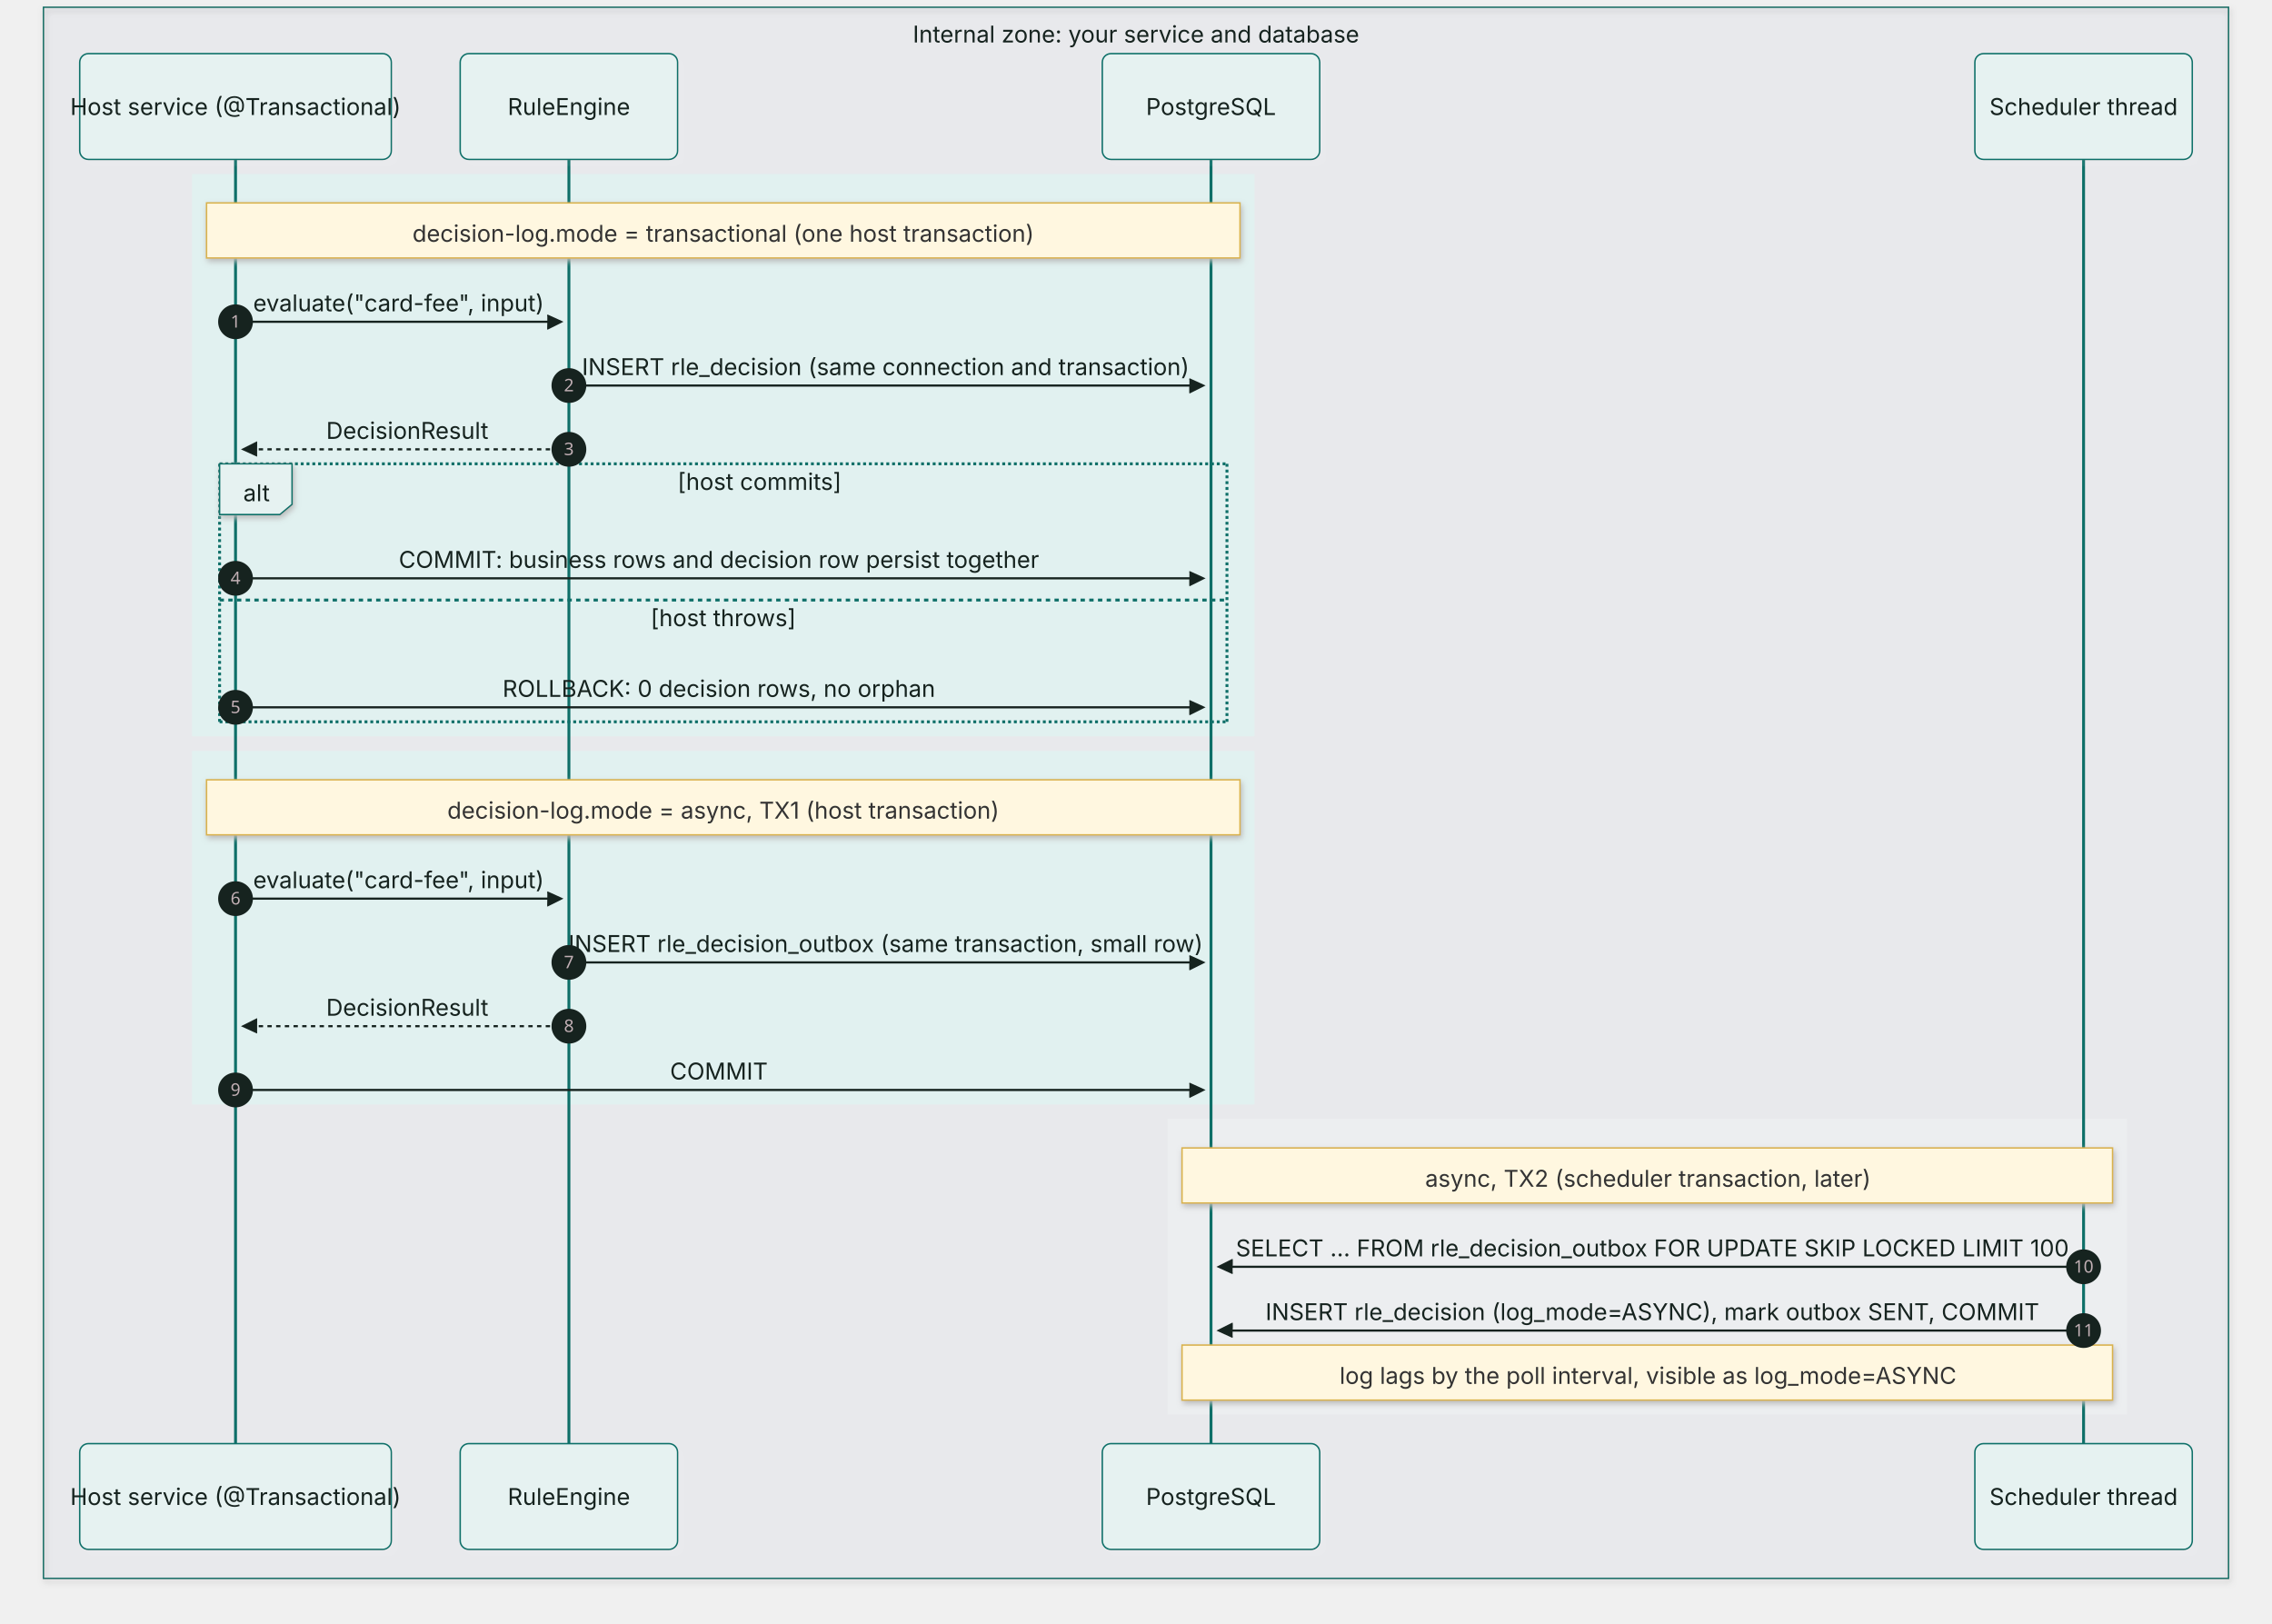
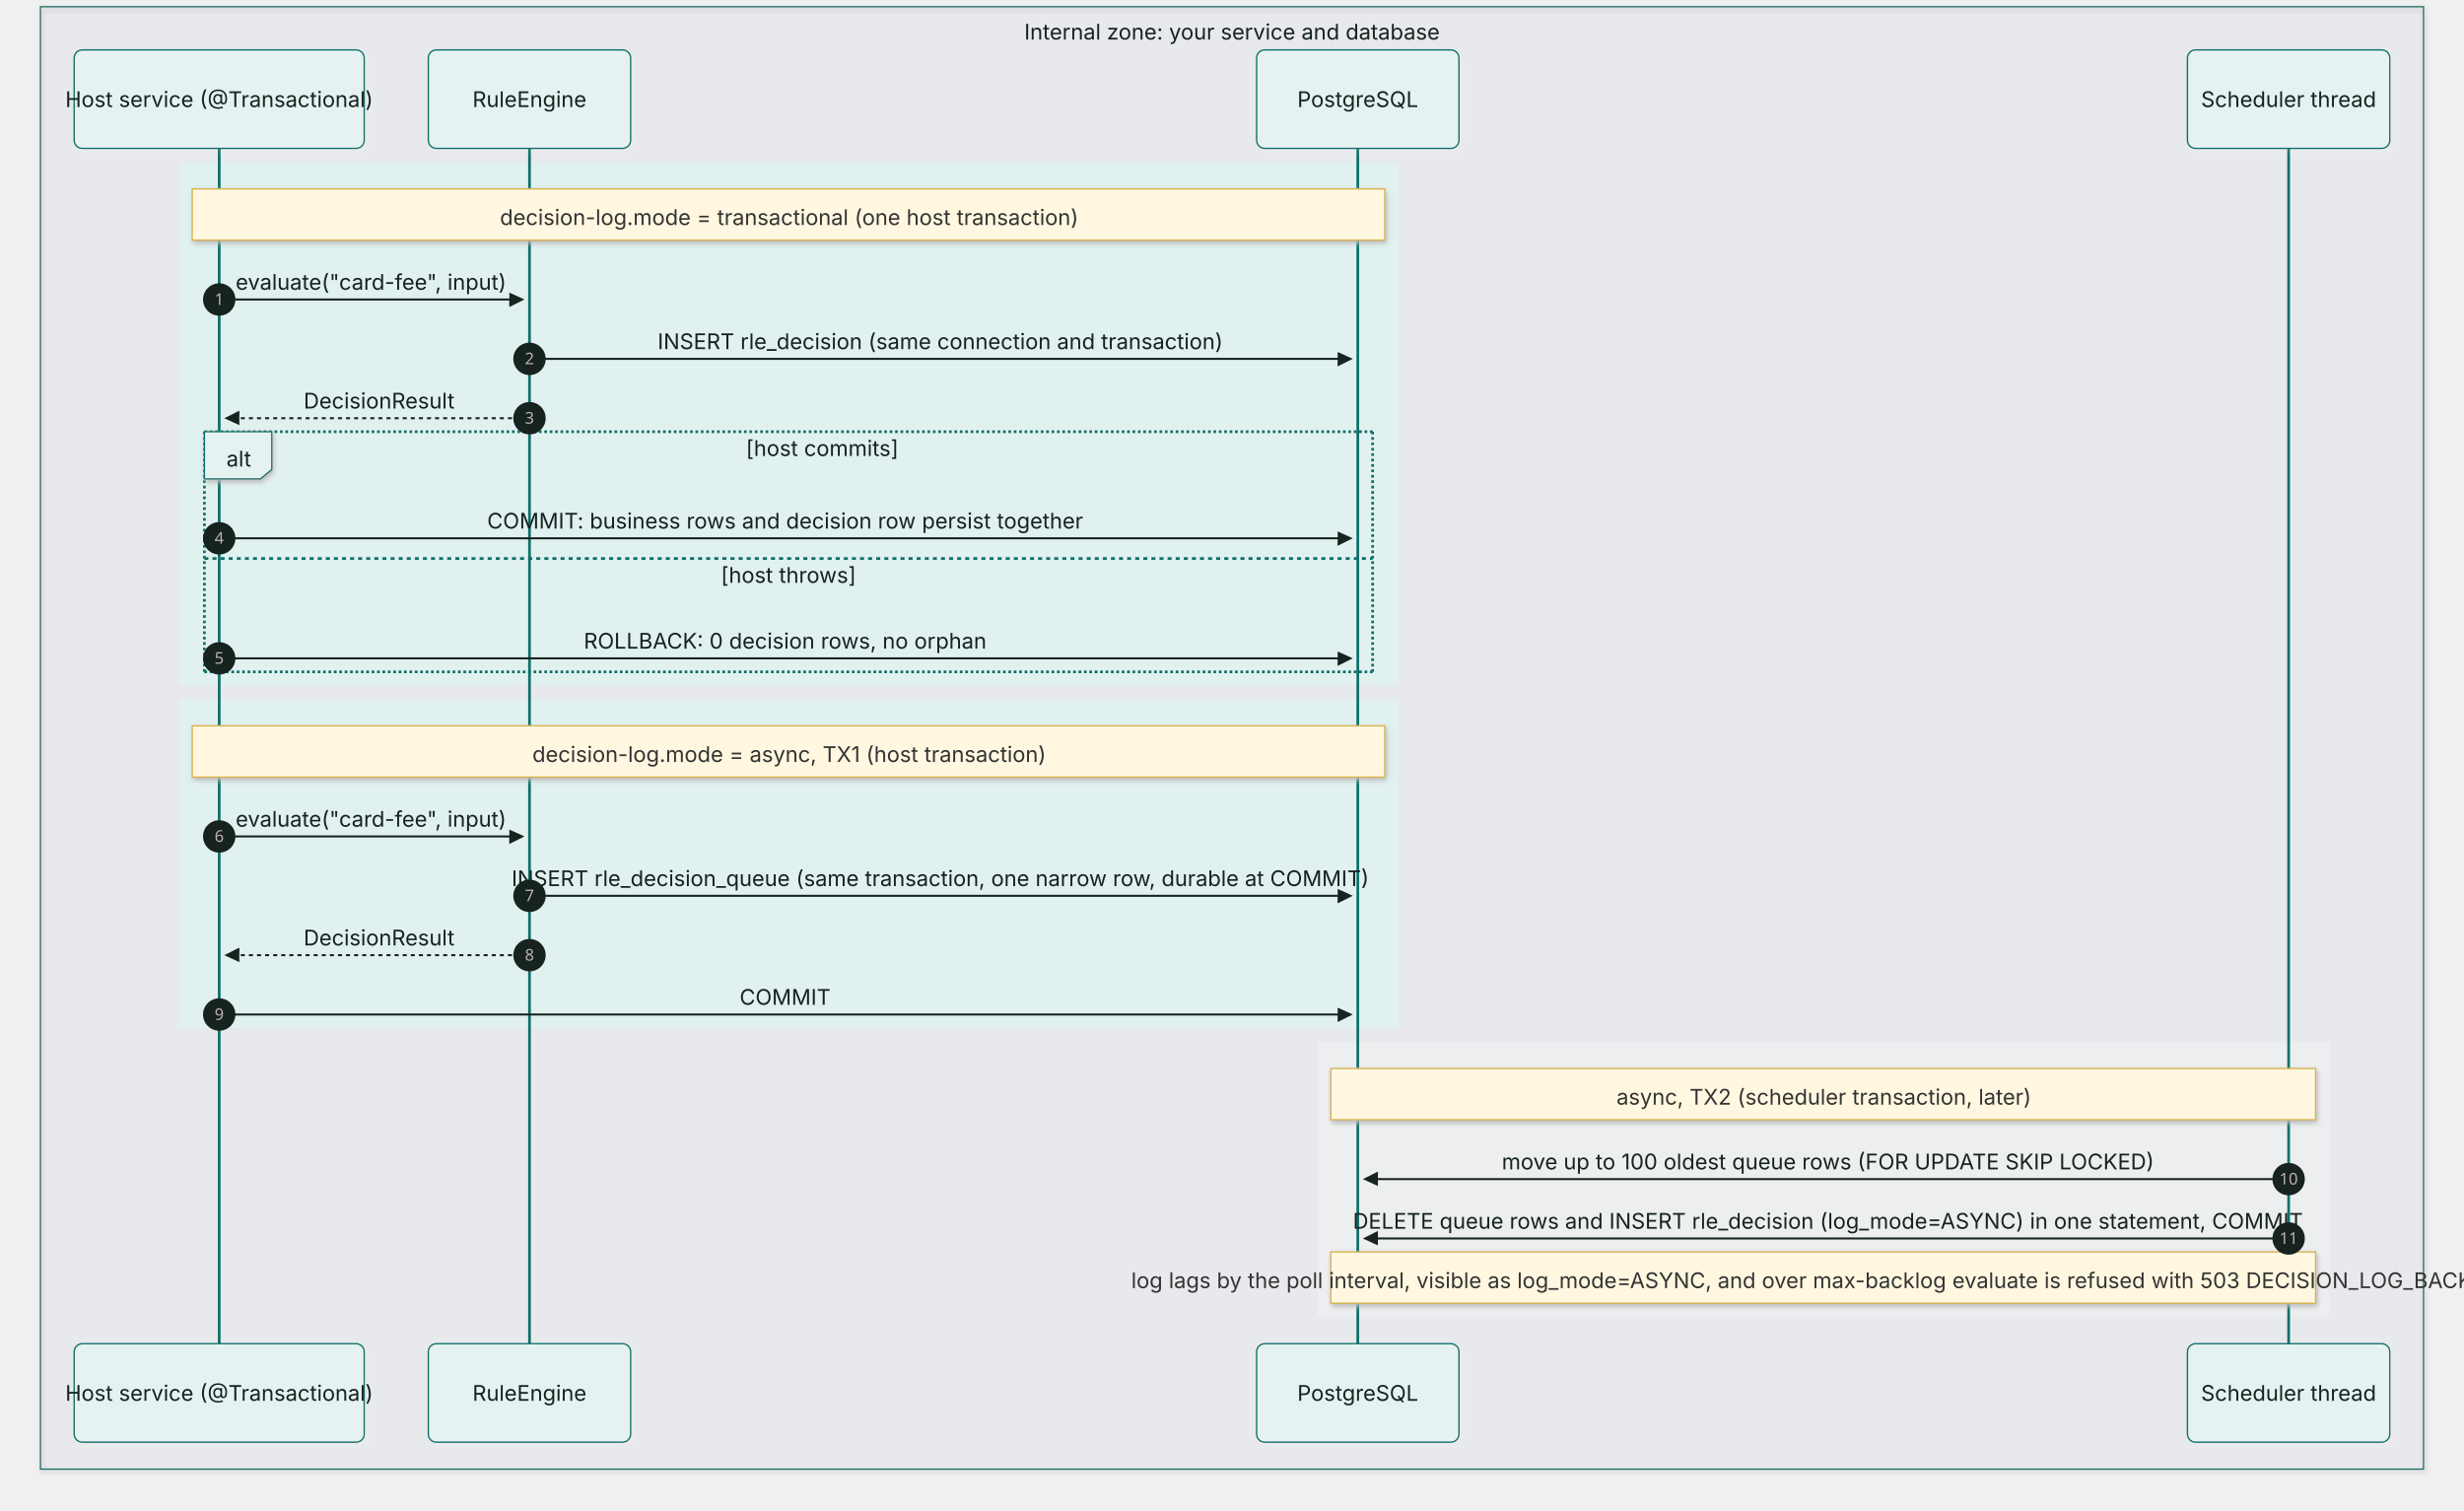
- <svg xmlns="http://www.w3.org/2000/svg" id="my-svg" width="100%" style="max-width: 1567.5px; background-color: transparent;" viewBox="-50 -10 1567.5 1120" role="graphics-document document" aria-roledescription="sequence">
-   <g>
-     <rect x="-20" y="-5" fill="rgba(21,101,192,0.04)" stroke="rgb(0,0,0, 0.5)" width="1507.5" height="1084" class="rect" />
-     <text x="733.75" y="13.5" dominant-baseline="central" alignment-baseline="central" class="text" style="text-anchor: middle; font-size: 16px; font-weight: 400;">
-       <tspan x="733.75" dy="0">Internal zone: your service and database</tspan>
-     </text>
-   </g>
-   <rect x="755.5" y="762" fill="rgba(236,239,241,0.9)" width="662" height="204" class="rect" />
-   <rect x="82.5" y="508" fill="rgba(224,242,241,0.8)" width="733" height="244" class="rect" />
-   <rect x="82.5" y="110" fill="rgba(224,242,241,0.8)" width="733" height="388" class="rect" />
-   <g>
-     <rect x="1312.5" y="986" fill="#eaeaea" stroke="#666" width="150" height="73" name="SCH" rx="6" ry="6" class="actor actor-bottom" data-look="neo" filter="url(#my-svg-drop-shadow)" />
-     <text x="1387.5" y="1022.5" dominant-baseline="central" alignment-baseline="central" class="actor actor-box" style="text-anchor: middle; font-size: 16px; font-weight: 400;">
-       <tspan x="1387.5" dy="0">Scheduler thread</tspan>
-     </text>
-   </g>
-   <g>
-     <rect x="710.5" y="986" fill="#eaeaea" stroke="#666" width="150" height="73" name="DB" rx="6" ry="6" class="actor actor-bottom" data-look="neo" filter="url(#my-svg-drop-shadow)" />
-     <text x="785.5" y="1022.5" dominant-baseline="central" alignment-baseline="central" class="actor actor-box" style="text-anchor: middle; font-size: 16px; font-weight: 400;">
-       <tspan x="785.5" dy="0">PostgreSQL</tspan>
+ <svg xmlns="http://www.w3.org/2000/svg" id="my-svg" width="100%" style="max-width: 1826.5px; background-color: transparent;" viewBox="-50 -10 1826.5 1120" role="graphics-document document" aria-roledescription="sequence">
+   <g>
+     <rect x="-20" y="-5" fill="rgba(21,101,192,0.04)" stroke="rgb(0,0,0, 0.5)" width="1766.5" height="1084" class="rect" />
+     <text x="863.25" y="13.5" dominant-baseline="central" alignment-baseline="central" class="text" style="text-anchor: middle; font-size: 16px; font-weight: 400;">
+       <tspan x="863.25" dy="0">Internal zone: your service and database</tspan>
+     </text>
+   </g>
+   <rect x="926.5" y="762" fill="rgba(236,239,241,0.9)" width="750" height="204" class="rect" />
+   <rect x="82.5" y="508" fill="rgba(224,242,241,0.8)" width="904" height="244" class="rect" />
+   <rect x="82.5" y="110" fill="rgba(224,242,241,0.8)" width="904" height="388" class="rect" />
+   <g>
+     <rect x="1571.5" y="986" fill="#eaeaea" stroke="#666" width="150" height="73" name="SCH" rx="6" ry="6" class="actor actor-bottom" data-look="neo" filter="url(#my-svg-drop-shadow)" />
+     <text x="1646.5" y="1022.5" dominant-baseline="central" alignment-baseline="central" class="actor actor-box" style="text-anchor: middle; font-size: 16px; font-weight: 400;">
+       <tspan x="1646.5" dy="0">Scheduler thread</tspan>
+     </text>
+   </g>
+   <g>
+     <rect x="881.5" y="986" fill="#eaeaea" stroke="#666" width="150" height="73" name="DB" rx="6" ry="6" class="actor actor-bottom" data-look="neo" filter="url(#my-svg-drop-shadow)" />
+     <text x="956.5" y="1022.5" dominant-baseline="central" alignment-baseline="central" class="actor actor-box" style="text-anchor: middle; font-size: 16px; font-weight: 400;">
+       <tspan x="956.5" dy="0">PostgreSQL</tspan>
    </text>
  </g>
  <g>
    <rect x="267.5" y="986" fill="#eaeaea" stroke="#666" width="150" height="73" name="RE" rx="6" ry="6" class="actor actor-bottom" data-look="neo" filter="url(#my-svg-drop-shadow)" />
    <text x="342.5" y="1022.5" dominant-baseline="central" alignment-baseline="central" class="actor actor-box" style="text-anchor: middle; font-size: 16px; font-weight: 400;">
      <tspan x="342.5" dy="0">RuleEngine</tspan>
    </text>
  </g>
  <g>
    <rect x="5" y="986" fill="#eaeaea" stroke="#666" width="215" height="73" name="H" rx="6" ry="6" class="actor actor-bottom" data-look="neo" filter="url(#my-svg-drop-shadow)" />
    <text x="112.5" y="1022.5" dominant-baseline="central" alignment-baseline="central" class="actor actor-box" style="text-anchor: middle; font-size: 16px; font-weight: 400;">
      <tspan x="112.5" dy="0">Host service (@Transactional)</tspan>
    </text>
  </g>
  <g>
-     <line id="actor3" x1="1387.5" y1="100" x2="1387.5" y2="986" class="actor-line 200" stroke-width="0.5px" stroke="#999" name="SCH" data-et="life-line" data-id="SCH" />
+     <line id="actor3" x1="1646.5" y1="100" x2="1646.5" y2="986" class="actor-line 200" stroke-width="0.5px" stroke="#999" name="SCH" data-et="life-line" data-id="SCH" />
    <g id="root-3" data-look="neo" data-et="participant" data-type="participant" data-id="SCH">
-       <rect x="1312.5" y="27" fill="#eaeaea" stroke="#666" width="150" height="73" name="SCH" rx="6" ry="6" class="actor actor-top" data-look="neo" filter="url(#my-svg-drop-shadow)" />
-       <text x="1387.5" y="63.5" dominant-baseline="central" alignment-baseline="central" class="actor actor-box" style="text-anchor: middle; font-size: 16px; font-weight: 400;">
-         <tspan x="1387.5" dy="0">Scheduler thread</tspan>
-       </text>
-     </g>
-   </g>
-   <g>
-     <line id="actor2" x1="785.5" y1="100" x2="785.5" y2="986" class="actor-line 200" stroke-width="0.5px" stroke="#999" name="DB" data-et="life-line" data-id="DB" />
+       <rect x="1571.5" y="27" fill="#eaeaea" stroke="#666" width="150" height="73" name="SCH" rx="6" ry="6" class="actor actor-top" data-look="neo" filter="url(#my-svg-drop-shadow)" />
+       <text x="1646.5" y="63.5" dominant-baseline="central" alignment-baseline="central" class="actor actor-box" style="text-anchor: middle; font-size: 16px; font-weight: 400;">
+         <tspan x="1646.5" dy="0">Scheduler thread</tspan>
+       </text>
+     </g>
+   </g>
+   <g>
+     <line id="actor2" x1="956.5" y1="100" x2="956.5" y2="986" class="actor-line 200" stroke-width="0.5px" stroke="#999" name="DB" data-et="life-line" data-id="DB" />
    <g id="root-2" data-look="neo" data-et="participant" data-type="participant" data-id="DB">
-       <rect x="710.5" y="27" fill="#eaeaea" stroke="#666" width="150" height="73" name="DB" rx="6" ry="6" class="actor actor-top" data-look="neo" filter="url(#my-svg-drop-shadow)" />
-       <text x="785.5" y="63.5" dominant-baseline="central" alignment-baseline="central" class="actor actor-box" style="text-anchor: middle; font-size: 16px; font-weight: 400;">
-         <tspan x="785.5" dy="0">PostgreSQL</tspan>
+       <rect x="881.5" y="27" fill="#eaeaea" stroke="#666" width="150" height="73" name="DB" rx="6" ry="6" class="actor actor-top" data-look="neo" filter="url(#my-svg-drop-shadow)" />
+       <text x="956.5" y="63.5" dominant-baseline="central" alignment-baseline="central" class="actor actor-box" style="text-anchor: middle; font-size: 16px; font-weight: 400;">
+         <tspan x="956.5" dy="0">PostgreSQL</tspan>
      </text>
    </g>
  </g>
  <g>
    <line id="actor1" x1="342.5" y1="100" x2="342.5" y2="986" class="actor-line 200" stroke-width="0.5px" stroke="#999" name="RE" data-et="life-line" data-id="RE" />
    <g id="root-1" data-look="neo" data-et="participant" data-type="participant" data-id="RE">
      <rect x="267.5" y="27" fill="#eaeaea" stroke="#666" width="150" height="73" name="RE" rx="6" ry="6" class="actor actor-top" data-look="neo" filter="url(#my-svg-drop-shadow)" />
      <text x="342.5" y="63.5" dominant-baseline="central" alignment-baseline="central" class="actor actor-box" style="text-anchor: middle; font-size: 16px; font-weight: 400;">
        <tspan x="342.5" dy="0">RuleEngine</tspan>
      </text>
    </g>
  </g>
  <g>
    <line id="actor0" x1="112.5" y1="100" x2="112.5" y2="986" class="actor-line 200" stroke-width="0.5px" stroke="#999" name="H" data-et="life-line" data-id="H" />
    <g id="root-0" data-look="neo" data-et="participant" data-type="participant" data-id="H">
      <rect x="5" y="27" fill="#eaeaea" stroke="#666" width="215" height="73" name="H" rx="6" ry="6" class="actor actor-top" data-look="neo" filter="url(#my-svg-drop-shadow)" />
      <text x="112.5" y="63.5" dominant-baseline="central" alignment-baseline="central" class="actor actor-box" style="text-anchor: middle; font-size: 16px; font-weight: 400;">
        <tspan x="112.5" dy="0">Host service (@Transactional)</tspan>
      </text>
    </g>
  </g>
  <style>#my-svg{font-family:Inter,Segoe UI,Helvetica,Arial,sans-serif;font-size:14px;fill:#16231f;}@keyframes edge-animation-frame{from{stroke-dashoffset:0;}}@keyframes dash{to{stroke-dashoffset:0;}}#my-svg .edge-animation-slow{stroke-dasharray:9,5!important;stroke-dashoffset:900;animation:dash 50s linear infinite;stroke-linecap:round;}#my-svg .edge-animation-fast{stroke-dasharray:9,5!important;stroke-dashoffset:900;animation:dash 20s linear infinite;stroke-linecap:round;}#my-svg .error-icon{fill:#ffffff;}#my-svg .error-text{fill:#000000;stroke:#000000;}#my-svg .edge-thickness-normal{stroke-width:1px;}#my-svg .edge-thickness-thick{stroke-width:3.5px;}#my-svg .edge-pattern-solid{stroke-dasharray:0;}#my-svg .edge-thickness-invisible{stroke-width:0;fill:none;}#my-svg .edge-pattern-dashed{stroke-dasharray:3;}#my-svg .edge-pattern-dotted{stroke-dasharray:2;}#my-svg .marker{fill:#3d4f4a;stroke:#3d4f4a;}#my-svg .marker.cross{stroke:#3d4f4a;}#my-svg svg{font-family:Inter,Segoe UI,Helvetica,Arial,sans-serif;font-size:14px;}#my-svg p{margin:0;}#my-svg .actor{stroke:#0e6f68;fill:#e6f2f1;stroke-width:1;}#my-svg rect.actor.outer-path[data-look="neo"]{filter:drop-shadow( 1px 2px 2px rgba(185,185,185,1));}#my-svg rect.note[data-look="neo"]{stroke:#d9b24c;fill:#fff7e0;filter:drop-shadow( 1px 2px 2px rgba(185,185,185,1));}#my-svg text.actor&gt;tspan{fill:#16231f;stroke:none;}#my-svg .actor-line{stroke:#0e6f68;}#my-svg .innerArc{stroke-width:1.5;stroke-dasharray:none;}#my-svg .messageLine0{stroke-width:1.5;stroke-dasharray:none;stroke:#16231f;}#my-svg .messageLine1{stroke-width:1.5;stroke-dasharray:2,2;stroke:#16231f;}#my-svg [id$="-arrowhead"] path{fill:#16231f;stroke:#16231f;}#my-svg .sequenceNumber{fill:#c2b0b5;}#my-svg [id$="-sequencenumber"]{fill:#16231f;}#my-svg [id$="-crosshead"] path{fill:#16231f;stroke:#16231f;}#my-svg .messageText{fill:#16231f;stroke:none;}#my-svg .labelBox{stroke:#0e6f68;fill:#e6f2f1;filter:drop-shadow( 1px 2px 2px rgba(185,185,185,1));}#my-svg .labelText,#my-svg .labelText&gt;tspan{fill:#16231f;stroke:none;}#my-svg .loopText,#my-svg .loopText&gt;tspan{fill:#16231f;stroke:none;}#my-svg .sectionTitle,#my-svg .sectionTitle&gt;tspan{fill:#16231f;stroke:none;}#my-svg .loopLine{stroke-width:2px;stroke-dasharray:2,2;stroke:#0e6f68;fill:#0e6f68;}#my-svg .note{stroke:#d9b24c;fill:#fff7e0;}#my-svg .noteText,#my-svg .noteText&gt;tspan{fill:#333;stroke:none;}#my-svg .activation0{fill:#f3f4f6;stroke:hsl(220, 14.286%, 85.882%);}#my-svg .activation1{fill:#f3f4f6;stroke:hsl(220, 14.286%, 85.882%);}#my-svg .activation2{fill:#f3f4f6;stroke:hsl(220, 14.286%, 85.882%);}#my-svg .actorPopupMenu{position:absolute;}#my-svg .actorPopupMenuPanel{position:absolute;fill:#e6f2f1;box-shadow:0px 8px 16px 0px rgba(0,0,0,0.2);filter:drop-shadow(3px 5px 2px rgb(0 0 0 / 0.4));}#my-svg .actor-man circle,#my-svg line{fill:#e6f2f1;stroke-width:2px;}#my-svg g rect.rect{filter:drop-shadow( 1px 2px 2px rgba(185,185,185,1));stroke:#0e6f68;}#my-svg .node .neo-node{stroke:#0e6f68;}#my-svg [data-look="neo"].node rect,#my-svg [data-look="neo"].cluster rect,#my-svg [data-look="neo"].node polygon{stroke:url(#my-svg-gradient);filter:drop-shadow( 1px 2px 2px rgba(185,185,185,1));}#my-svg [data-look="neo"].swimlane.cluster rect{filter:none;}#my-svg [data-look="neo"].node path{stroke:url(#my-svg-gradient);stroke-width:1px;}#my-svg [data-look="neo"].node .outer-path{filter:drop-shadow( 1px 2px 2px rgba(185,185,185,1));}#my-svg [data-look="neo"].node .neo-line path{stroke:#0e6f68;filter:none;}#my-svg [data-look="neo"].node circle{stroke:url(#my-svg-gradient);filter:drop-shadow( 1px 2px 2px rgba(185,185,185,1));}#my-svg [data-look="neo"].node circle .state-start{fill:#000000;}#my-svg [data-look="neo"].icon-shape .icon{fill:url(#my-svg-gradient);filter:drop-shadow( 1px 2px 2px rgba(185,185,185,1));}#my-svg [data-look="neo"].icon-shape .icon-neo path{stroke:url(#my-svg-gradient);filter:drop-shadow( 1px 2px 2px rgba(185,185,185,1));}#my-svg :root{--mermaid-font-family:"trebuchet ms",verdana,arial,sans-serif;}</style>
  <g />
  <defs>
    <symbol id="my-svg-computer" width="24" height="24">
      <path transform="scale(.5)" d="M2 2v13h20v-13h-20zm18 11h-16v-9h16v9zm-10.228 6l.466-1h3.524l.467 1h-4.457zm14.228 3h-24l2-6h2.104l-1.33 4h18.45l-1.297-4h2.073l2 6zm-5-10h-14v-7h14v7z" />
    </symbol>
  </defs>
  <defs>
    <symbol id="my-svg-database" fill-rule="evenodd" clip-rule="evenodd">
      <path transform="scale(.5)" d="M12.258.001l.256.004.255.005.253.008.251.01.249.012.247.015.246.016.242.019.241.02.239.023.236.024.233.027.231.028.229.031.225.032.223.034.22.036.217.038.214.04.211.041.208.043.205.045.201.046.198.048.194.05.191.051.187.053.183.054.18.056.175.057.172.059.168.06.163.061.16.063.155.064.15.066.074.033.073.033.071.034.07.034.069.035.068.035.067.035.066.035.064.036.064.036.062.036.06.036.06.037.058.037.058.037.055.038.055.038.053.038.052.038.051.039.05.039.048.039.047.039.045.04.044.04.043.04.041.04.04.041.039.041.037.041.036.041.034.041.033.042.032.042.03.042.029.042.027.042.026.043.024.043.023.043.021.043.02.043.018.044.017.043.015.044.013.044.012.044.011.045.009.044.007.045.006.045.004.045.002.045.001.045v17l-.001.045-.002.045-.004.045-.006.045-.007.045-.009.044-.011.045-.012.044-.013.044-.015.044-.017.043-.018.044-.02.043-.021.043-.023.043-.024.043-.026.043-.027.042-.029.042-.03.042-.032.042-.033.042-.034.041-.036.041-.037.041-.039.041-.04.041-.041.04-.043.04-.044.04-.045.04-.047.039-.048.039-.05.039-.051.039-.052.038-.053.038-.055.038-.055.038-.058.037-.058.037-.06.037-.06.036-.062.036-.064.036-.064.036-.066.035-.067.035-.068.035-.069.035-.07.034-.071.034-.073.033-.074.033-.15.066-.155.064-.16.063-.163.061-.168.06-.172.059-.175.057-.18.056-.183.054-.187.053-.191.051-.194.05-.198.048-.201.046-.205.045-.208.043-.211.041-.214.04-.217.038-.22.036-.223.034-.225.032-.229.031-.231.028-.233.027-.236.024-.239.023-.241.02-.242.019-.246.016-.247.015-.249.012-.251.01-.253.008-.255.005-.256.004-.258.001-.258-.001-.256-.004-.255-.005-.253-.008-.251-.01-.249-.012-.247-.015-.245-.016-.243-.019-.241-.02-.238-.023-.236-.024-.234-.027-.231-.028-.228-.031-.226-.032-.223-.034-.22-.036-.217-.038-.214-.04-.211-.041-.208-.043-.204-.045-.201-.046-.198-.048-.195-.05-.19-.051-.187-.053-.184-.054-.179-.056-.176-.057-.172-.059-.167-.06-.164-.061-.159-.063-.155-.064-.151-.066-.074-.033-.072-.033-.072-.034-.07-.034-.069-.035-.068-.035-.067-.035-.066-.035-.064-.036-.063-.036-.062-.036-.061-.036-.06-.037-.058-.037-.057-.037-.056-.038-.055-.038-.053-.038-.052-.038-.051-.039-.049-.039-.049-.039-.046-.039-.046-.04-.044-.04-.043-.04-.041-.04-.04-.041-.039-.041-.037-.041-.036-.041-.034-.041-.033-.042-.032-.042-.03-.042-.029-.042-.027-.042-.026-.043-.024-.043-.023-.043-.021-.043-.02-.043-.018-.044-.017-.043-.015-.044-.013-.044-.012-.044-.011-.045-.009-.044-.007-.045-.006-.045-.004-.045-.002-.045-.001-.045v-17l.001-.045.002-.045.004-.045.006-.045.007-.045.009-.044.011-.045.012-.044.013-.044.015-.044.017-.043.018-.044.02-.043.021-.043.023-.043.024-.043.026-.043.027-.042.029-.042.03-.042.032-.042.033-.042.034-.041.036-.041.037-.041.039-.041.04-.041.041-.04.043-.04.044-.04.046-.04.046-.039.049-.039.049-.039.051-.039.052-.038.053-.038.055-.038.056-.038.057-.037.058-.037.06-.037.061-.036.062-.036.063-.036.064-.036.066-.035.067-.035.068-.035.069-.035.07-.034.072-.034.072-.033.074-.033.151-.066.155-.064.159-.063.164-.061.167-.06.172-.059.176-.057.179-.056.184-.054.187-.053.19-.051.195-.05.198-.048.201-.046.204-.045.208-.043.211-.041.214-.04.217-.038.22-.036.223-.034.226-.032.228-.031.231-.028.234-.027.236-.024.238-.023.241-.02.243-.019.245-.016.247-.015.249-.012.251-.01.253-.008.255-.005.256-.004.258-.001.258.001zm-9.258 20.499v.01l.001.021.003.021.004.022.005.021.006.022.007.022.009.023.01.022.011.023.012.023.013.023.015.023.016.024.017.023.018.024.019.024.021.024.022.025.023.024.024.025.052.049.056.05.061.051.066.051.07.051.075.051.079.052.084.052.088.052.092.052.097.052.102.051.105.052.11.052.114.051.119.051.123.051.127.05.131.05.135.05.139.048.144.049.147.047.152.047.155.047.16.045.163.045.167.043.171.043.176.041.178.041.183.039.187.039.19.037.194.035.197.035.202.033.204.031.209.03.212.029.216.027.219.025.222.024.226.021.23.02.233.018.236.016.24.015.243.012.246.01.249.008.253.005.256.004.259.001.26-.001.257-.004.254-.005.25-.008.247-.011.244-.012.241-.014.237-.016.233-.018.231-.021.226-.021.224-.024.22-.026.216-.027.212-.028.21-.031.205-.031.202-.034.198-.034.194-.036.191-.037.187-.039.183-.04.179-.04.175-.042.172-.043.168-.044.163-.045.16-.046.155-.046.152-.047.148-.048.143-.049.139-.049.136-.05.131-.05.126-.05.123-.051.118-.052.114-.051.11-.052.106-.052.101-.052.096-.052.092-.052.088-.053.083-.051.079-.052.074-.052.07-.051.065-.051.06-.051.056-.05.051-.05.023-.024.023-.025.021-.024.02-.024.019-.024.018-.024.017-.024.015-.023.014-.024.013-.023.012-.023.01-.023.01-.022.008-.022.006-.022.006-.022.004-.022.004-.021.001-.021.001-.021v-4.127l-.077.055-.08.053-.083.054-.085.053-.087.052-.09.052-.093.051-.095.05-.097.05-.1.049-.102.049-.105.048-.106.047-.109.047-.111.046-.114.045-.115.045-.118.044-.12.043-.122.042-.124.042-.126.041-.128.04-.13.04-.132.038-.134.038-.135.037-.138.037-.139.035-.142.035-.143.034-.144.033-.147.032-.148.031-.15.03-.151.03-.153.029-.154.027-.156.027-.158.026-.159.025-.161.024-.162.023-.163.022-.165.021-.166.02-.167.019-.169.018-.169.017-.171.016-.173.015-.173.014-.175.013-.175.012-.177.011-.178.01-.179.008-.179.008-.181.006-.182.005-.182.004-.184.003-.184.002h-.37l-.184-.002-.184-.003-.182-.004-.182-.005-.181-.006-.179-.008-.179-.008-.178-.01-.176-.011-.176-.012-.175-.013-.173-.014-.172-.015-.171-.016-.17-.017-.169-.018-.167-.019-.166-.02-.165-.021-.163-.022-.162-.023-.161-.024-.159-.025-.157-.026-.156-.027-.155-.027-.153-.029-.151-.03-.15-.03-.148-.031-.146-.032-.145-.033-.143-.034-.141-.035-.14-.035-.137-.037-.136-.037-.134-.038-.132-.038-.13-.04-.128-.04-.126-.041-.124-.042-.122-.042-.12-.044-.117-.043-.116-.045-.113-.045-.112-.046-.109-.047-.106-.047-.105-.048-.102-.049-.1-.049-.097-.05-.095-.05-.093-.052-.09-.051-.087-.052-.085-.053-.083-.054-.08-.054-.077-.054v4.127zm0-5.654v.011l.001.021.003.021.004.021.005.022.006.022.007.022.009.022.01.022.011.023.012.023.013.023.015.024.016.023.017.024.018.024.019.024.021.024.022.024.023.025.024.024.052.05.056.05.061.05.066.051.07.051.075.052.079.051.084.052.088.052.092.052.097.052.102.052.105.052.11.051.114.051.119.052.123.05.127.051.131.05.135.049.139.049.144.048.147.048.152.047.155.046.16.045.163.045.167.044.171.042.176.042.178.04.183.04.187.038.19.037.194.036.197.034.202.033.204.032.209.03.212.028.216.027.219.025.222.024.226.022.23.02.233.018.236.016.24.014.243.012.246.01.249.008.253.006.256.003.259.001.26-.001.257-.003.254-.006.25-.008.247-.01.244-.012.241-.015.237-.016.233-.018.231-.02.226-.022.224-.024.22-.025.216-.027.212-.029.21-.03.205-.032.202-.033.198-.035.194-.036.191-.037.187-.039.183-.039.179-.041.175-.042.172-.043.168-.044.163-.045.16-.045.155-.047.152-.047.148-.048.143-.048.139-.05.136-.049.131-.05.126-.051.123-.051.118-.051.114-.052.11-.052.106-.052.101-.052.096-.052.092-.052.088-.052.083-.052.079-.052.074-.051.07-.052.065-.051.06-.05.056-.051.051-.049.023-.025.023-.024.021-.025.02-.024.019-.024.018-.024.017-.024.015-.023.014-.023.013-.024.012-.022.01-.023.01-.023.008-.022.006-.022.006-.022.004-.021.004-.022.001-.021.001-.021v-4.139l-.077.054-.08.054-.083.054-.085.052-.087.053-.09.051-.093.051-.095.051-.097.05-.1.049-.102.049-.105.048-.106.047-.109.047-.111.046-.114.045-.115.044-.118.044-.12.044-.122.042-.124.042-.126.041-.128.04-.13.039-.132.039-.134.038-.135.037-.138.036-.139.036-.142.035-.143.033-.144.033-.147.033-.148.031-.15.03-.151.03-.153.028-.154.028-.156.027-.158.026-.159.025-.161.024-.162.023-.163.022-.165.021-.166.02-.167.019-.169.018-.169.017-.171.016-.173.015-.173.014-.175.013-.175.012-.177.011-.178.009-.179.009-.179.007-.181.007-.182.005-.182.004-.184.003-.184.002h-.37l-.184-.002-.184-.003-.182-.004-.182-.005-.181-.007-.179-.007-.179-.009-.178-.009-.176-.011-.176-.012-.175-.013-.173-.014-.172-.015-.171-.016-.17-.017-.169-.018-.167-.019-.166-.02-.165-.021-.163-.022-.162-.023-.161-.024-.159-.025-.157-.026-.156-.027-.155-.028-.153-.028-.151-.03-.15-.03-.148-.031-.146-.033-.145-.033-.143-.033-.141-.035-.14-.036-.137-.036-.136-.037-.134-.038-.132-.039-.13-.039-.128-.04-.126-.041-.124-.042-.122-.043-.12-.043-.117-.044-.116-.044-.113-.046-.112-.046-.109-.046-.106-.047-.105-.048-.102-.049-.1-.049-.097-.05-.095-.051-.093-.051-.09-.051-.087-.053-.085-.052-.083-.054-.08-.054-.077-.054v4.139zm0-5.666v.011l.001.02.003.022.004.021.005.022.006.021.007.022.009.023.01.022.011.023.012.023.013.023.015.023.016.024.017.024.018.023.019.024.021.025.022.024.023.024.024.025.052.05.056.05.061.05.066.051.07.051.075.052.079.051.084.052.088.052.092.052.097.052.102.052.105.051.11.052.114.051.119.051.123.051.127.05.131.05.135.05.139.049.144.048.147.048.152.047.155.046.16.045.163.045.167.043.171.043.176.042.178.04.183.04.187.038.19.037.194.036.197.034.202.033.204.032.209.03.212.028.216.027.219.025.222.024.226.021.23.02.233.018.236.017.24.014.243.012.246.01.249.008.253.006.256.003.259.001.26-.001.257-.003.254-.006.25-.008.247-.01.244-.013.241-.014.237-.016.233-.018.231-.02.226-.022.224-.024.22-.025.216-.027.212-.029.21-.03.205-.032.202-.033.198-.035.194-.036.191-.037.187-.039.183-.039.179-.041.175-.042.172-.043.168-.044.163-.045.16-.045.155-.047.152-.047.148-.048.143-.049.139-.049.136-.049.131-.051.126-.05.123-.051.118-.052.114-.051.11-.052.106-.052.101-.052.096-.052.092-.052.088-.052.083-.052.079-.052.074-.052.07-.051.065-.051.06-.051.056-.05.051-.049.023-.025.023-.025.021-.024.02-.024.019-.024.018-.024.017-.024.015-.023.014-.024.013-.023.012-.023.01-.022.01-.023.008-.022.006-.022.006-.022.004-.022.004-.021.001-.021.001-.021v-4.153l-.077.054-.08.054-.083.053-.085.053-.087.053-.09.051-.093.051-.095.051-.097.05-.1.049-.102.048-.105.048-.106.048-.109.046-.111.046-.114.046-.115.044-.118.044-.12.043-.122.043-.124.042-.126.041-.128.04-.13.039-.132.039-.134.038-.135.037-.138.036-.139.036-.142.034-.143.034-.144.033-.147.032-.148.032-.15.03-.151.03-.153.028-.154.028-.156.027-.158.026-.159.024-.161.024-.162.023-.163.023-.165.021-.166.02-.167.019-.169.018-.169.017-.171.016-.173.015-.173.014-.175.013-.175.012-.177.01-.178.01-.179.009-.179.007-.181.006-.182.006-.182.004-.184.003-.184.001-.185.001-.185-.001-.184-.001-.184-.003-.182-.004-.182-.006-.181-.006-.179-.007-.179-.009-.178-.01-.176-.01-.176-.012-.175-.013-.173-.014-.172-.015-.171-.016-.17-.017-.169-.018-.167-.019-.166-.02-.165-.021-.163-.023-.162-.023-.161-.024-.159-.024-.157-.026-.156-.027-.155-.028-.153-.028-.151-.03-.15-.03-.148-.032-.146-.032-.145-.033-.143-.034-.141-.034-.14-.036-.137-.036-.136-.037-.134-.038-.132-.039-.13-.039-.128-.041-.126-.041-.124-.041-.122-.043-.12-.043-.117-.044-.116-.044-.113-.046-.112-.046-.109-.046-.106-.048-.105-.048-.102-.048-.1-.05-.097-.049-.095-.051-.093-.051-.09-.052-.087-.052-.085-.053-.083-.053-.08-.054-.077-.054v4.153zm8.74-8.179l-.257.004-.254.005-.25.008-.247.011-.244.012-.241.014-.237.016-.233.018-.231.021-.226.022-.224.023-.22.026-.216.027-.212.028-.21.031-.205.032-.202.033-.198.034-.194.036-.191.038-.187.038-.183.04-.179.041-.175.042-.172.043-.168.043-.163.045-.16.046-.155.046-.152.048-.148.048-.143.048-.139.049-.136.05-.131.05-.126.051-.123.051-.118.051-.114.052-.11.052-.106.052-.101.052-.096.052-.092.052-.088.052-.083.052-.079.052-.074.051-.07.052-.065.051-.06.05-.056.05-.051.05-.023.025-.023.024-.021.024-.02.025-.019.024-.018.024-.017.023-.015.024-.014.023-.013.023-.012.023-.01.023-.01.022-.008.022-.006.023-.006.021-.004.022-.004.021-.001.021-.001.021.001.021.001.021.004.021.004.022.006.021.006.023.008.022.01.022.01.023.012.023.013.023.014.023.015.024.017.023.018.024.019.024.02.025.021.024.023.024.023.025.051.05.056.05.06.05.065.051.07.052.074.051.079.052.083.052.088.052.092.052.096.052.101.052.106.052.11.052.114.052.118.051.123.051.126.051.131.05.136.05.139.049.143.048.148.048.152.048.155.046.16.046.163.045.168.043.172.043.175.042.179.041.183.04.187.038.191.038.194.036.198.034.202.033.205.032.21.031.212.028.216.027.22.026.224.023.226.022.231.021.233.018.237.016.241.014.244.012.247.011.25.008.254.005.257.004.26.001.26-.001.257-.004.254-.005.25-.008.247-.011.244-.012.241-.014.237-.016.233-.018.231-.021.226-.022.224-.023.22-.026.216-.027.212-.028.21-.031.205-.032.202-.033.198-.034.194-.036.191-.038.187-.038.183-.04.179-.041.175-.042.172-.043.168-.043.163-.045.16-.046.155-.046.152-.048.148-.048.143-.048.139-.049.136-.05.131-.05.126-.051.123-.051.118-.051.114-.052.11-.052.106-.052.101-.052.096-.052.092-.052.088-.052.083-.052.079-.052.074-.051.07-.052.065-.051.06-.05.056-.05.051-.05.023-.025.023-.024.021-.024.02-.025.019-.024.018-.024.017-.023.015-.024.014-.023.013-.023.012-.023.01-.023.01-.022.008-.022.006-.023.006-.021.004-.022.004-.021.001-.021.001-.021-.001-.021-.001-.021-.004-.021-.004-.022-.006-.021-.006-.023-.008-.022-.01-.022-.01-.023-.012-.023-.013-.023-.014-.023-.015-.024-.017-.023-.018-.024-.019-.024-.02-.025-.021-.024-.023-.024-.023-.025-.051-.05-.056-.05-.06-.05-.065-.051-.07-.052-.074-.051-.079-.052-.083-.052-.088-.052-.092-.052-.096-.052-.101-.052-.106-.052-.11-.052-.114-.052-.118-.051-.123-.051-.126-.051-.131-.05-.136-.05-.139-.049-.143-.048-.148-.048-.152-.048-.155-.046-.16-.046-.163-.045-.168-.043-.172-.043-.175-.042-.179-.041-.183-.04-.187-.038-.191-.038-.194-.036-.198-.034-.202-.033-.205-.032-.21-.031-.212-.028-.216-.027-.22-.026-.224-.023-.226-.022-.231-.021-.233-.018-.237-.016-.241-.014-.244-.012-.247-.011-.25-.008-.254-.005-.257-.004-.26-.001-.26.001z" />
    </symbol>
  </defs>
  <defs>
    <symbol id="my-svg-clock" width="24" height="24">
      <path transform="scale(.5)" d="M12 2c5.514 0 10 4.486 10 10s-4.486 10-10 10-10-4.486-10-10 4.486-10 10-10zm0-2c-6.627 0-12 5.373-12 12s5.373 12 12 12 12-5.373 12-12-5.373-12-12-12zm5.848 12.459c.202.038.202.333.001.372-1.907.361-6.045 1.111-6.547 1.111-.719 0-1.301-.582-1.301-1.301 0-.512.77-5.447 1.125-7.445.034-.192.312-.181.343.014l.985 6.238 5.394 1.011z" />
    </symbol>
  </defs>
  <defs>
    <marker id="my-svg-arrowhead" refX="7.9" refY="5" markerUnits="userSpaceOnUse" markerWidth="12" markerHeight="12" orient="auto-start-reverse">
      <path d="M -1 0 L 10 5 L 0 10 z" />
    </marker>
  </defs>
  <defs>
    <marker id="my-svg-crosshead" markerWidth="15" markerHeight="8" orient="auto" refX="4" refY="4.5">
      <path fill="none" stroke="#000000" stroke-width="1pt" d="M 1,2 L 6,7 M 6,2 L 1,7" style="stroke-dasharray: 0, 0;" />
    </marker>
  </defs>
  <defs>
    <marker id="my-svg-filled-head" refX="15.5" refY="7" markerWidth="20" markerHeight="28" orient="auto">
      <path d="M 18,7 L9,13 L14,7 L9,1 Z" />
    </marker>
  </defs>
  <defs>
    <marker id="my-svg-sequencenumber" refX="15" refY="15" markerWidth="60" markerHeight="40" orient="auto">
      <circle cx="15" cy="15" r="6" />
    </marker>
  </defs>
  <defs>
    <marker id="my-svg-solidTopArrowHead" refX="7.9" refY="7.25" markerUnits="userSpaceOnUse" markerWidth="12" markerHeight="12" orient="auto-start-reverse">
      <path d="M 0 0 L 10 8 L 0 8 z" />
    </marker>
  </defs>
  <defs>
    <marker id="my-svg-solidBottomArrowHead" refX="7.9" refY="0.75" markerUnits="userSpaceOnUse" markerWidth="12" markerHeight="12" orient="auto-start-reverse">
      <path d="M 0 0 L 10 0 L 0 8 z" />
    </marker>
  </defs>
  <defs>
    <marker id="my-svg-stickTopArrowHead" refX="7.5" refY="7" markerUnits="userSpaceOnUse" markerWidth="12" markerHeight="12" orient="auto-start-reverse">
      <path d="M 0 0 L 7 7" stroke="black" stroke-width="1.5" fill="none" />
    </marker>
  </defs>
  <defs>
    <marker id="my-svg-stickBottomArrowHead" refX="7.5" refY="0" markerUnits="userSpaceOnUse" markerWidth="12" markerHeight="12" orient="auto-start-reverse">
      <path d="M 0 7 L 7 0" stroke="black" stroke-width="1.5" fill="none" />
    </marker>
  </defs>
  <defs>
    <filter id="my-svg-drop-shadow" height="130%" width="130%">
      <feDropShadow dx="4" dy="4" stdDeviation="0" flood-opacity="0.06" flood-color="#FFFFFF" />
    </filter>
  </defs>
  <g data-et="note" data-id="i2">
-     <rect x="92.5" y="130" fill="#EDF2AE" stroke="#666" width="713" height="38" class="note" data-look="neo" />
-     <text x="449" y="135" text-anchor="middle" dominant-baseline="middle" alignment-baseline="middle" class="noteText" dy="1em" style="font-size: 16px; font-weight: 400;">
-       <tspan x="449">decision-log.mode = transactional (one host transaction)</tspan>
+     <rect x="92.5" y="130" fill="#EDF2AE" stroke="#666" width="884" height="38" class="note" data-look="neo" />
+     <text x="535" y="135" text-anchor="middle" dominant-baseline="middle" alignment-baseline="middle" class="noteText" dy="1em" style="font-size: 16px; font-weight: 400;">
+       <tspan x="535">decision-log.mode = transactional (one host transaction)</tspan>
    </text>
  </g>
  <g data-et="control-structure" data-id="i10">
-     <line x1="101.5" y1="310" x2="796.5" y2="310" class="loopLine" />
-     <line x1="796.5" y1="310" x2="796.5" y2="488" class="loopLine" />
-     <line x1="101.5" y1="488" x2="796.5" y2="488" class="loopLine" />
+     <line x1="101.5" y1="310" x2="967.5" y2="310" class="loopLine" />
+     <line x1="967.5" y1="310" x2="967.5" y2="488" class="loopLine" />
+     <line x1="101.5" y1="488" x2="967.5" y2="488" class="loopLine" />
    <line x1="101.5" y1="310" x2="101.5" y2="488" class="loopLine" />
-     <line x1="101.5" y1="404" x2="796.5" y2="404" class="loopLine" style="stroke-dasharray: 3, 3;" />
+     <line x1="101.5" y1="404" x2="967.5" y2="404" class="loopLine" style="stroke-dasharray: 3, 3;" />
    <polygon points="101.5,310 151.5,310 151.5,338 143.1,345 101.5,345" class="labelBox" />
    <text x="127" y="330" text-anchor="middle" dominant-baseline="middle" alignment-baseline="middle" class="labelText" style="font-size: 16px; font-weight: 400;">alt</text>
-     <text x="474" y="328" text-anchor="middle" class="loopText" style="font-size: 16px; font-weight: 400;">
-       <tspan x="474">[host commits]</tspan>
-     </text>
-     <text x="449" y="422" text-anchor="middle" class="sectionTitle" style="font-size: 16px; font-weight: 400;">[host throws]</text>
+     <text x="559.5" y="328" text-anchor="middle" class="loopText" style="font-size: 16px; font-weight: 400;">
+       <tspan x="559.5">[host commits]</tspan>
+     </text>
+     <text x="534.5" y="422" text-anchor="middle" class="sectionTitle" style="font-size: 16px; font-weight: 400;">[host throws]</text>
  </g>
  <g data-et="note" data-id="i13">
-     <rect x="92.5" y="528" fill="#EDF2AE" stroke="#666" width="713" height="38" class="note" data-look="neo" />
-     <text x="449" y="533" text-anchor="middle" dominant-baseline="middle" alignment-baseline="middle" class="noteText" dy="1em" style="font-size: 16px; font-weight: 400;">
-       <tspan x="449">decision-log.mode = async, TX1 (host transaction)</tspan>
+     <rect x="92.5" y="528" fill="#EDF2AE" stroke="#666" width="884" height="38" class="note" data-look="neo" />
+     <text x="535" y="533" text-anchor="middle" dominant-baseline="middle" alignment-baseline="middle" class="noteText" dy="1em" style="font-size: 16px; font-weight: 400;">
+       <tspan x="535">decision-log.mode = async, TX1 (host transaction)</tspan>
    </text>
  </g>
  <g data-et="note" data-id="i20">
-     <rect x="765.5" y="782" fill="#EDF2AE" stroke="#666" width="642" height="38" class="note" data-look="neo" />
-     <text x="1087" y="787" text-anchor="middle" dominant-baseline="middle" alignment-baseline="middle" class="noteText" dy="1em" style="font-size: 16px; font-weight: 400;">
-       <tspan x="1087">async, TX2 (scheduler transaction, later)</tspan>
+     <rect x="936.5" y="782" fill="#EDF2AE" stroke="#666" width="730" height="38" class="note" data-look="neo" />
+     <text x="1302" y="787" text-anchor="middle" dominant-baseline="middle" alignment-baseline="middle" class="noteText" dy="1em" style="font-size: 16px; font-weight: 400;">
+       <tspan x="1302">async, TX2 (scheduler transaction, later)</tspan>
    </text>
  </g>
  <g data-et="note" data-id="i23">
-     <rect x="765.5" y="918" fill="#EDF2AE" stroke="#666" width="642" height="38" class="note" data-look="neo" />
-     <text x="1087" y="923" text-anchor="middle" dominant-baseline="middle" alignment-baseline="middle" class="noteText" dy="1em" style="font-size: 16px; font-weight: 400;">
-       <tspan x="1087">log lags by the poll interval, visible as log_mode=ASYNC</tspan>
+     <rect x="936.5" y="918" fill="#EDF2AE" stroke="#666" width="730" height="38" class="note" data-look="neo" />
+     <text x="1302" y="923" text-anchor="middle" dominant-baseline="middle" alignment-baseline="middle" class="noteText" dy="1em" style="font-size: 16px; font-weight: 400;">
+       <tspan x="1302">log lags by the poll interval, visible as log_mode=ASYNC, and over max-backlog evaluate is refused with 503 DECISION_LOG_BACKLOG</tspan>
    </text>
  </g>
  <text x="225" y="183" text-anchor="middle" dominant-baseline="middle" alignment-baseline="middle" class="messageText" dy="1em" style="font-size: 16px; font-weight: 400;">evaluate("card-fee", input)</text>
  <line x1="119.5" y1="212" x2="335.5" y2="212" class="messageLine0" data-et="message" data-id="i3" data-from="H" data-to="RE" stroke-width="2" stroke="none" marker-end="url(#my-svg-arrowhead)" style="fill: none;" />
  <line x1="112.5" y1="212" x2="112.5" y2="212" stroke-width="0" marker-start="url(#my-svg-sequencenumber)" />
  <text x="112.5" y="216" font-family="sans-serif" font-size="12px" text-anchor="middle" class="sequenceNumber">1</text>
-   <text x="561" y="227" text-anchor="middle" dominant-baseline="middle" alignment-baseline="middle" class="messageText" dy="1em" style="font-size: 16px; font-weight: 400;">INSERT rle_decision (same connection and transaction)</text>
-   <line x1="349.5" y1="256" x2="778.5" y2="256" class="messageLine0" data-et="message" data-id="i4" data-from="RE" data-to="DB" stroke-width="2" stroke="none" marker-end="url(#my-svg-arrowhead)" style="fill: none;" />
+   <text x="647" y="227" text-anchor="middle" dominant-baseline="middle" alignment-baseline="middle" class="messageText" dy="1em" style="font-size: 16px; font-weight: 400;">INSERT rle_decision (same connection and transaction)</text>
+   <line x1="349.5" y1="256" x2="949.5" y2="256" class="messageLine0" data-et="message" data-id="i4" data-from="RE" data-to="DB" stroke-width="2" stroke="none" marker-end="url(#my-svg-arrowhead)" style="fill: none;" />
  <line x1="342.5" y1="256" x2="342.5" y2="256" stroke-width="0" marker-start="url(#my-svg-sequencenumber)" />
  <text x="342.5" y="260" font-family="sans-serif" font-size="12px" text-anchor="middle" class="sequenceNumber">2</text>
  <text x="231" y="271" text-anchor="middle" dominant-baseline="middle" alignment-baseline="middle" class="messageText" dy="1em" style="font-size: 16px; font-weight: 400;">DecisionResult</text>
  <line x1="347.5" y1="300" x2="119.5" y2="300" class="messageLine1" data-et="message" data-id="i5" data-from="RE" data-to="H" stroke-width="2" stroke="none" marker-end="url(#my-svg-arrowhead)" style="stroke-dasharray: 3, 3; fill: none;" />
  <line x1="342.5" y1="300" x2="342.5" y2="300" stroke-width="0" marker-start="url(#my-svg-sequencenumber)" />
  <text x="342.5" y="304" font-family="sans-serif" font-size="12px" text-anchor="middle" class="sequenceNumber">3</text>
-   <text x="446" y="360" text-anchor="middle" dominant-baseline="middle" alignment-baseline="middle" class="messageText" dy="1em" style="font-size: 16px; font-weight: 400;">COMMIT: business rows and decision row persist together</text>
-   <line x1="119.5" y1="389" x2="778.5" y2="389" class="messageLine0" data-et="message" data-id="i7" data-from="H" data-to="DB" stroke-width="2" stroke="none" marker-end="url(#my-svg-arrowhead)" style="fill: none;" />
+   <text x="532" y="360" text-anchor="middle" dominant-baseline="middle" alignment-baseline="middle" class="messageText" dy="1em" style="font-size: 16px; font-weight: 400;">COMMIT: business rows and decision row persist together</text>
+   <line x1="119.5" y1="389" x2="949.5" y2="389" class="messageLine0" data-et="message" data-id="i7" data-from="H" data-to="DB" stroke-width="2" stroke="none" marker-end="url(#my-svg-arrowhead)" style="fill: none;" />
  <line x1="112.5" y1="389" x2="112.5" y2="389" stroke-width="0" marker-start="url(#my-svg-sequencenumber)" />
  <text x="112.5" y="393" font-family="sans-serif" font-size="12px" text-anchor="middle" class="sequenceNumber">4</text>
-   <text x="446" y="449" text-anchor="middle" dominant-baseline="middle" alignment-baseline="middle" class="messageText" dy="1em" style="font-size: 16px; font-weight: 400;">ROLLBACK: 0 decision rows, no orphan</text>
-   <line x1="119.5" y1="478" x2="778.5" y2="478" class="messageLine0" data-et="message" data-id="i9" data-from="H" data-to="DB" stroke-width="2" stroke="none" marker-end="url(#my-svg-arrowhead)" style="fill: none;" />
+   <text x="532" y="449" text-anchor="middle" dominant-baseline="middle" alignment-baseline="middle" class="messageText" dy="1em" style="font-size: 16px; font-weight: 400;">ROLLBACK: 0 decision rows, no orphan</text>
+   <line x1="119.5" y1="478" x2="949.5" y2="478" class="messageLine0" data-et="message" data-id="i9" data-from="H" data-to="DB" stroke-width="2" stroke="none" marker-end="url(#my-svg-arrowhead)" style="fill: none;" />
  <line x1="112.5" y1="478" x2="112.5" y2="478" stroke-width="0" marker-start="url(#my-svg-sequencenumber)" />
  <text x="112.5" y="482" font-family="sans-serif" font-size="12px" text-anchor="middle" class="sequenceNumber">5</text>
  <text x="225" y="581" text-anchor="middle" dominant-baseline="middle" alignment-baseline="middle" class="messageText" dy="1em" style="font-size: 16px; font-weight: 400;">evaluate("card-fee", input)</text>
  <line x1="119.5" y1="610" x2="335.5" y2="610" class="messageLine0" data-et="message" data-id="i14" data-from="H" data-to="RE" stroke-width="2" stroke="none" marker-end="url(#my-svg-arrowhead)" style="fill: none;" />
  <line x1="112.5" y1="610" x2="112.5" y2="610" stroke-width="0" marker-start="url(#my-svg-sequencenumber)" />
  <text x="112.5" y="614" font-family="sans-serif" font-size="12px" text-anchor="middle" class="sequenceNumber">6</text>
-   <text x="561" y="625" text-anchor="middle" dominant-baseline="middle" alignment-baseline="middle" class="messageText" dy="1em" style="font-size: 16px; font-weight: 400;">INSERT rle_decision_outbox (same transaction, small row)</text>
-   <line x1="349.5" y1="654" x2="778.5" y2="654" class="messageLine0" data-et="message" data-id="i15" data-from="RE" data-to="DB" stroke-width="2" stroke="none" marker-end="url(#my-svg-arrowhead)" style="fill: none;" />
+   <text x="647" y="625" text-anchor="middle" dominant-baseline="middle" alignment-baseline="middle" class="messageText" dy="1em" style="font-size: 16px; font-weight: 400;">INSERT rle_decision_queue (same transaction, one narrow row, durable at COMMIT)</text>
+   <line x1="349.5" y1="654" x2="949.5" y2="654" class="messageLine0" data-et="message" data-id="i15" data-from="RE" data-to="DB" stroke-width="2" stroke="none" marker-end="url(#my-svg-arrowhead)" style="fill: none;" />
  <line x1="342.5" y1="654" x2="342.5" y2="654" stroke-width="0" marker-start="url(#my-svg-sequencenumber)" />
  <text x="342.5" y="658" font-family="sans-serif" font-size="12px" text-anchor="middle" class="sequenceNumber">7</text>
  <text x="231" y="669" text-anchor="middle" dominant-baseline="middle" alignment-baseline="middle" class="messageText" dy="1em" style="font-size: 16px; font-weight: 400;">DecisionResult</text>
  <line x1="347.5" y1="698" x2="119.5" y2="698" class="messageLine1" data-et="message" data-id="i16" data-from="RE" data-to="H" stroke-width="2" stroke="none" marker-end="url(#my-svg-arrowhead)" style="stroke-dasharray: 3, 3; fill: none;" />
  <line x1="342.5" y1="698" x2="342.5" y2="698" stroke-width="0" marker-start="url(#my-svg-sequencenumber)" />
  <text x="342.5" y="702" font-family="sans-serif" font-size="12px" text-anchor="middle" class="sequenceNumber">8</text>
-   <text x="446" y="713" text-anchor="middle" dominant-baseline="middle" alignment-baseline="middle" class="messageText" dy="1em" style="font-size: 16px; font-weight: 400;">COMMIT</text>
-   <line x1="119.5" y1="742" x2="778.5" y2="742" class="messageLine0" data-et="message" data-id="i17" data-from="H" data-to="DB" stroke-width="2" stroke="none" marker-end="url(#my-svg-arrowhead)" style="fill: none;" />
+   <text x="532" y="713" text-anchor="middle" dominant-baseline="middle" alignment-baseline="middle" class="messageText" dy="1em" style="font-size: 16px; font-weight: 400;">COMMIT</text>
+   <line x1="119.5" y1="742" x2="949.5" y2="742" class="messageLine0" data-et="message" data-id="i17" data-from="H" data-to="DB" stroke-width="2" stroke="none" marker-end="url(#my-svg-arrowhead)" style="fill: none;" />
  <line x1="112.5" y1="742" x2="112.5" y2="742" stroke-width="0" marker-start="url(#my-svg-sequencenumber)" />
  <text x="112.5" y="746" font-family="sans-serif" font-size="12px" text-anchor="middle" class="sequenceNumber">9</text>
-   <text x="1090" y="835" text-anchor="middle" dominant-baseline="middle" alignment-baseline="middle" class="messageText" dy="1em" style="font-size: 16px; font-weight: 400;">SELECT ... FROM rle_decision_outbox FOR UPDATE SKIP LOCKED LIMIT 100</text>
-   <line x1="1392.5" y1="864" x2="792.5" y2="864" class="messageLine0" data-et="message" data-id="i21" data-from="SCH" data-to="DB" stroke-width="2" stroke="none" marker-end="url(#my-svg-arrowhead)" style="fill: none;" />
-   <line x1="1387.5" y1="864" x2="1387.5" y2="864" stroke-width="0" marker-start="url(#my-svg-sequencenumber)" />
-   <text x="1387.5" y="868" font-family="sans-serif" font-size="12px" text-anchor="middle" class="sequenceNumber">10</text>
-   <text x="1090" y="879" text-anchor="middle" dominant-baseline="middle" alignment-baseline="middle" class="messageText" dy="1em" style="font-size: 16px; font-weight: 400;">INSERT rle_decision (log_mode=ASYNC), mark outbox SENT, COMMIT</text>
-   <line x1="1392.5" y1="908" x2="792.5" y2="908" class="messageLine0" data-et="message" data-id="i22" data-from="SCH" data-to="DB" stroke-width="2" stroke="none" marker-end="url(#my-svg-arrowhead)" style="fill: none;" />
-   <line x1="1387.5" y1="908" x2="1387.5" y2="908" stroke-width="0" marker-start="url(#my-svg-sequencenumber)" />
-   <text x="1387.5" y="912" font-family="sans-serif" font-size="12px" text-anchor="middle" class="sequenceNumber">11</text>
+   <text x="1305" y="835" text-anchor="middle" dominant-baseline="middle" alignment-baseline="middle" class="messageText" dy="1em" style="font-size: 16px; font-weight: 400;">move up to 100 oldest queue rows (FOR UPDATE SKIP LOCKED)</text>
+   <line x1="1651.5" y1="864" x2="963.5" y2="864" class="messageLine0" data-et="message" data-id="i21" data-from="SCH" data-to="DB" stroke-width="2" stroke="none" marker-end="url(#my-svg-arrowhead)" style="fill: none;" />
+   <line x1="1646.5" y1="864" x2="1646.5" y2="864" stroke-width="0" marker-start="url(#my-svg-sequencenumber)" />
+   <text x="1646.5" y="868" font-family="sans-serif" font-size="12px" text-anchor="middle" class="sequenceNumber">10</text>
+   <text x="1305" y="879" text-anchor="middle" dominant-baseline="middle" alignment-baseline="middle" class="messageText" dy="1em" style="font-size: 16px; font-weight: 400;">DELETE queue rows and INSERT rle_decision (log_mode=ASYNC) in one statement, COMMIT</text>
+   <line x1="1651.5" y1="908" x2="963.5" y2="908" class="messageLine0" data-et="message" data-id="i22" data-from="SCH" data-to="DB" stroke-width="2" stroke="none" marker-end="url(#my-svg-arrowhead)" style="fill: none;" />
+   <line x1="1646.5" y1="908" x2="1646.5" y2="908" stroke-width="0" marker-start="url(#my-svg-sequencenumber)" />
+   <text x="1646.5" y="912" font-family="sans-serif" font-size="12px" text-anchor="middle" class="sequenceNumber">11</text>
</svg>
